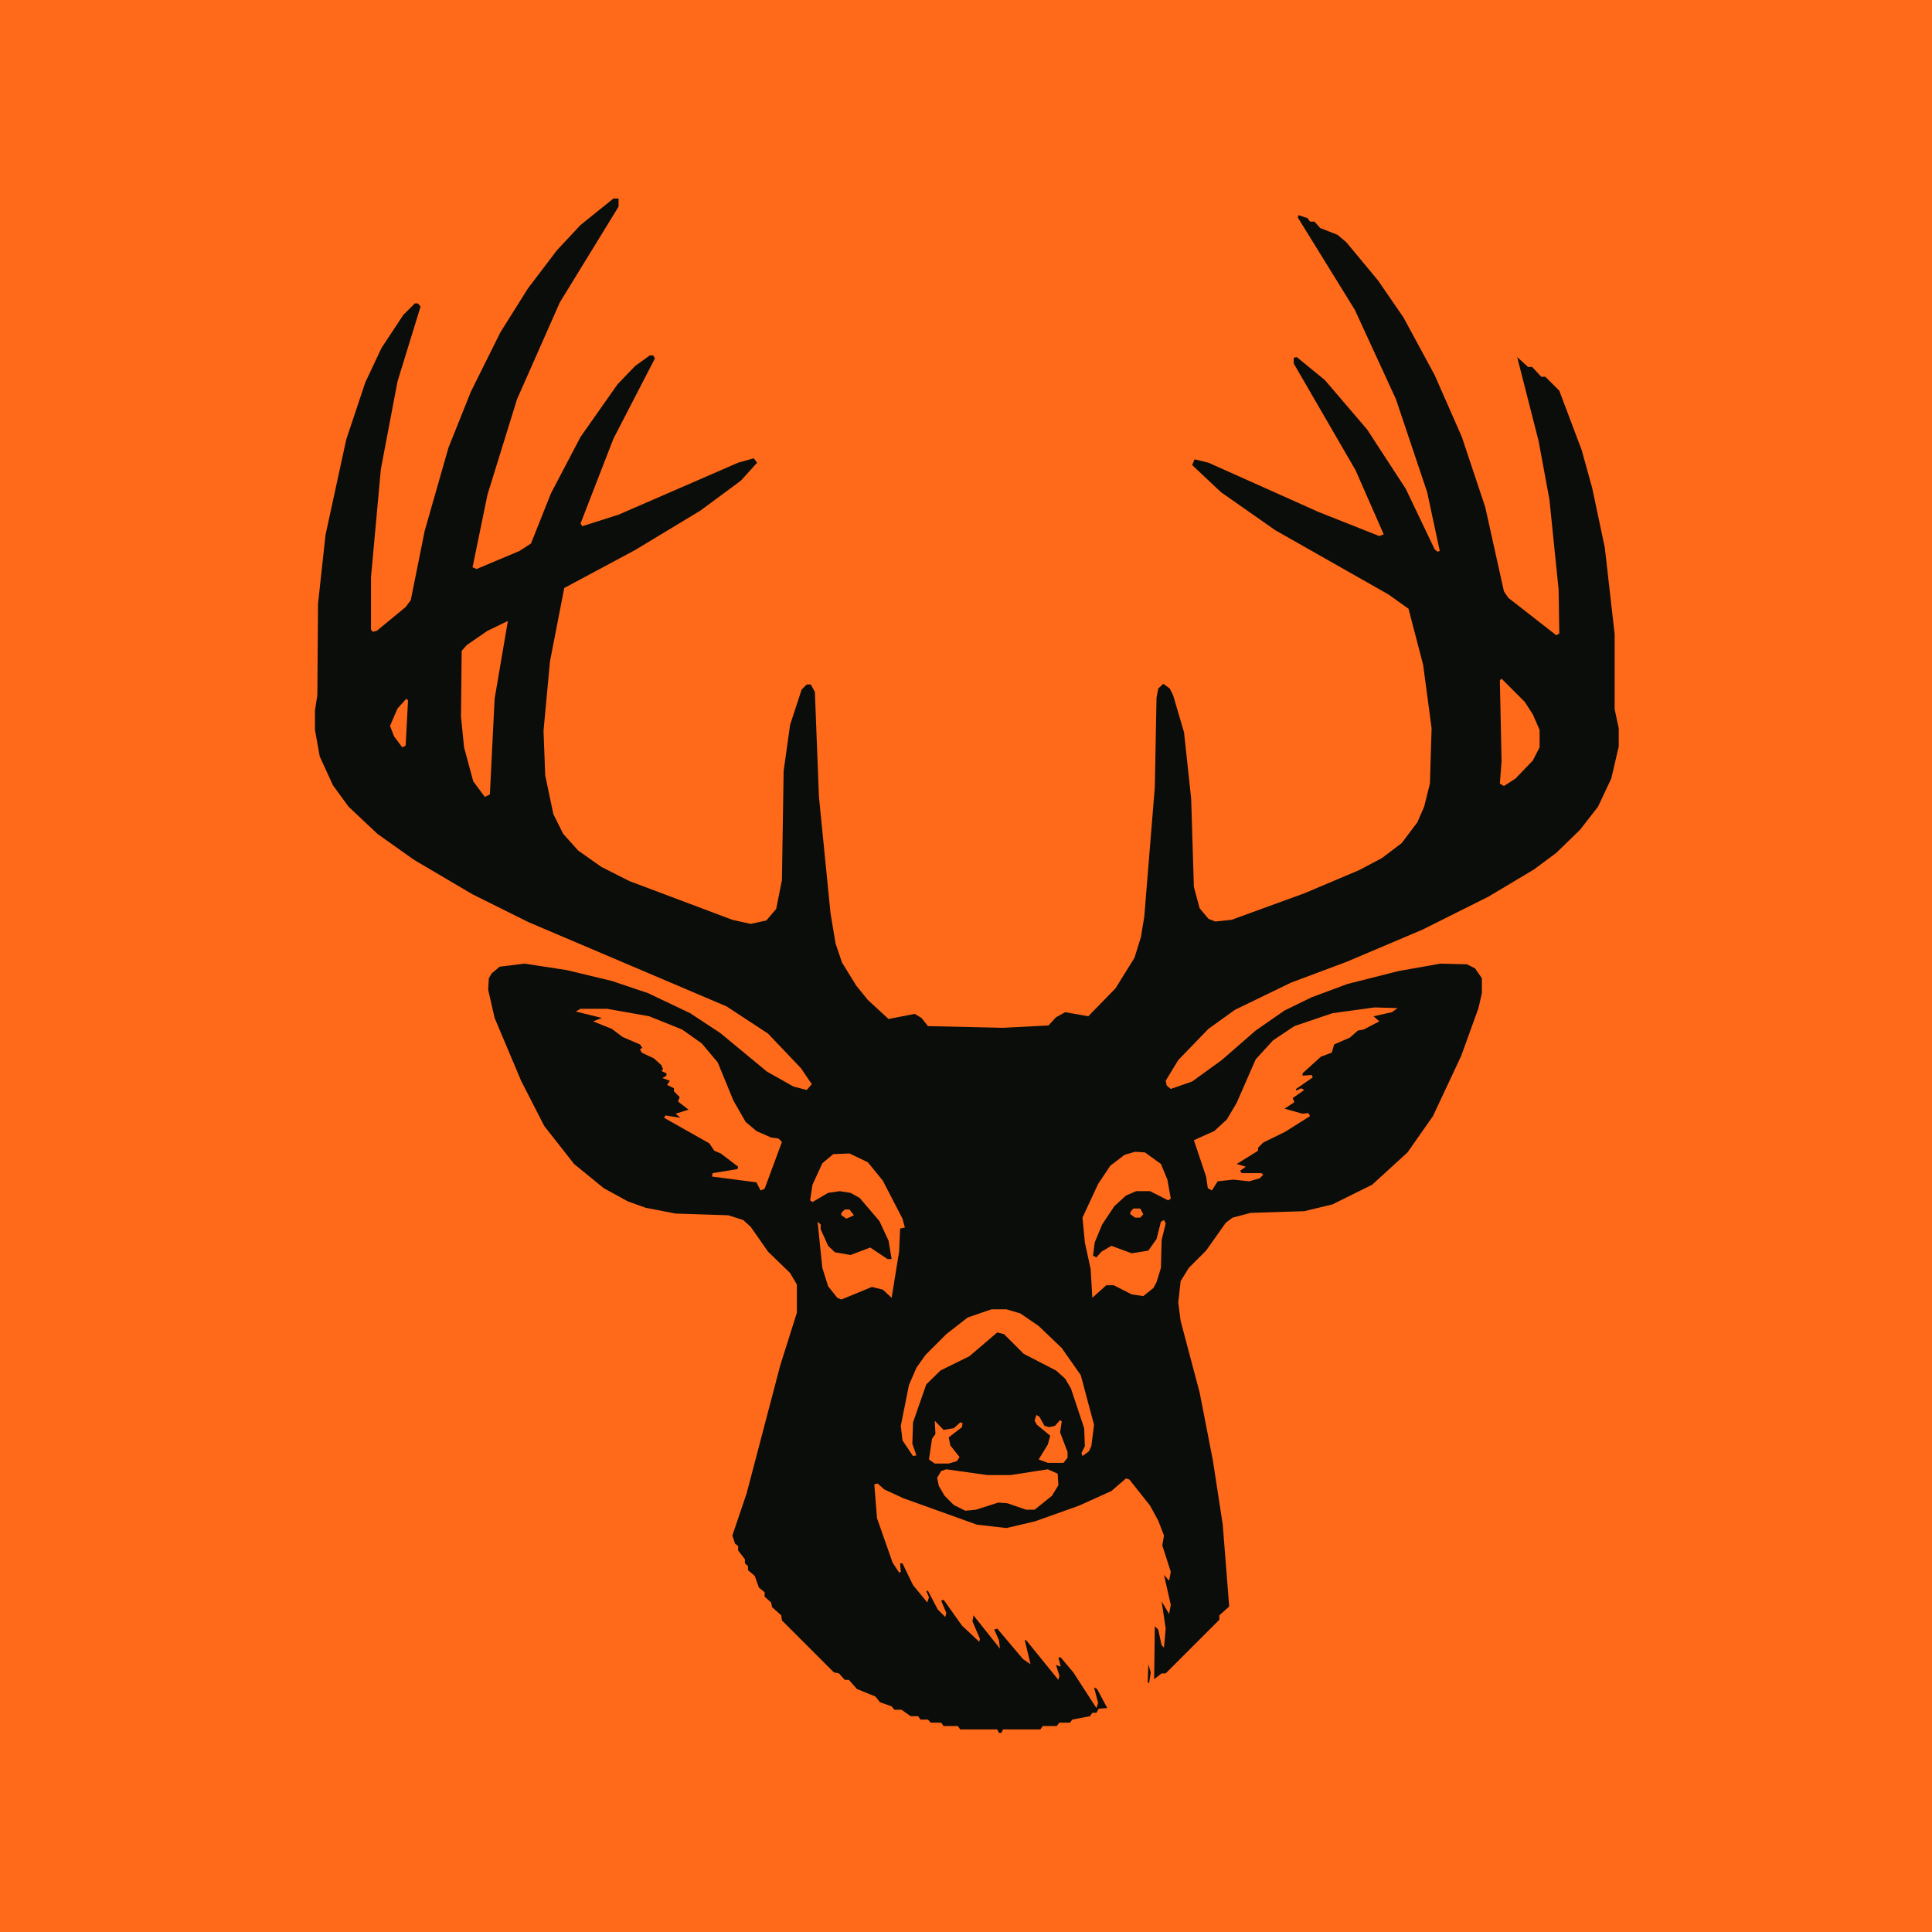
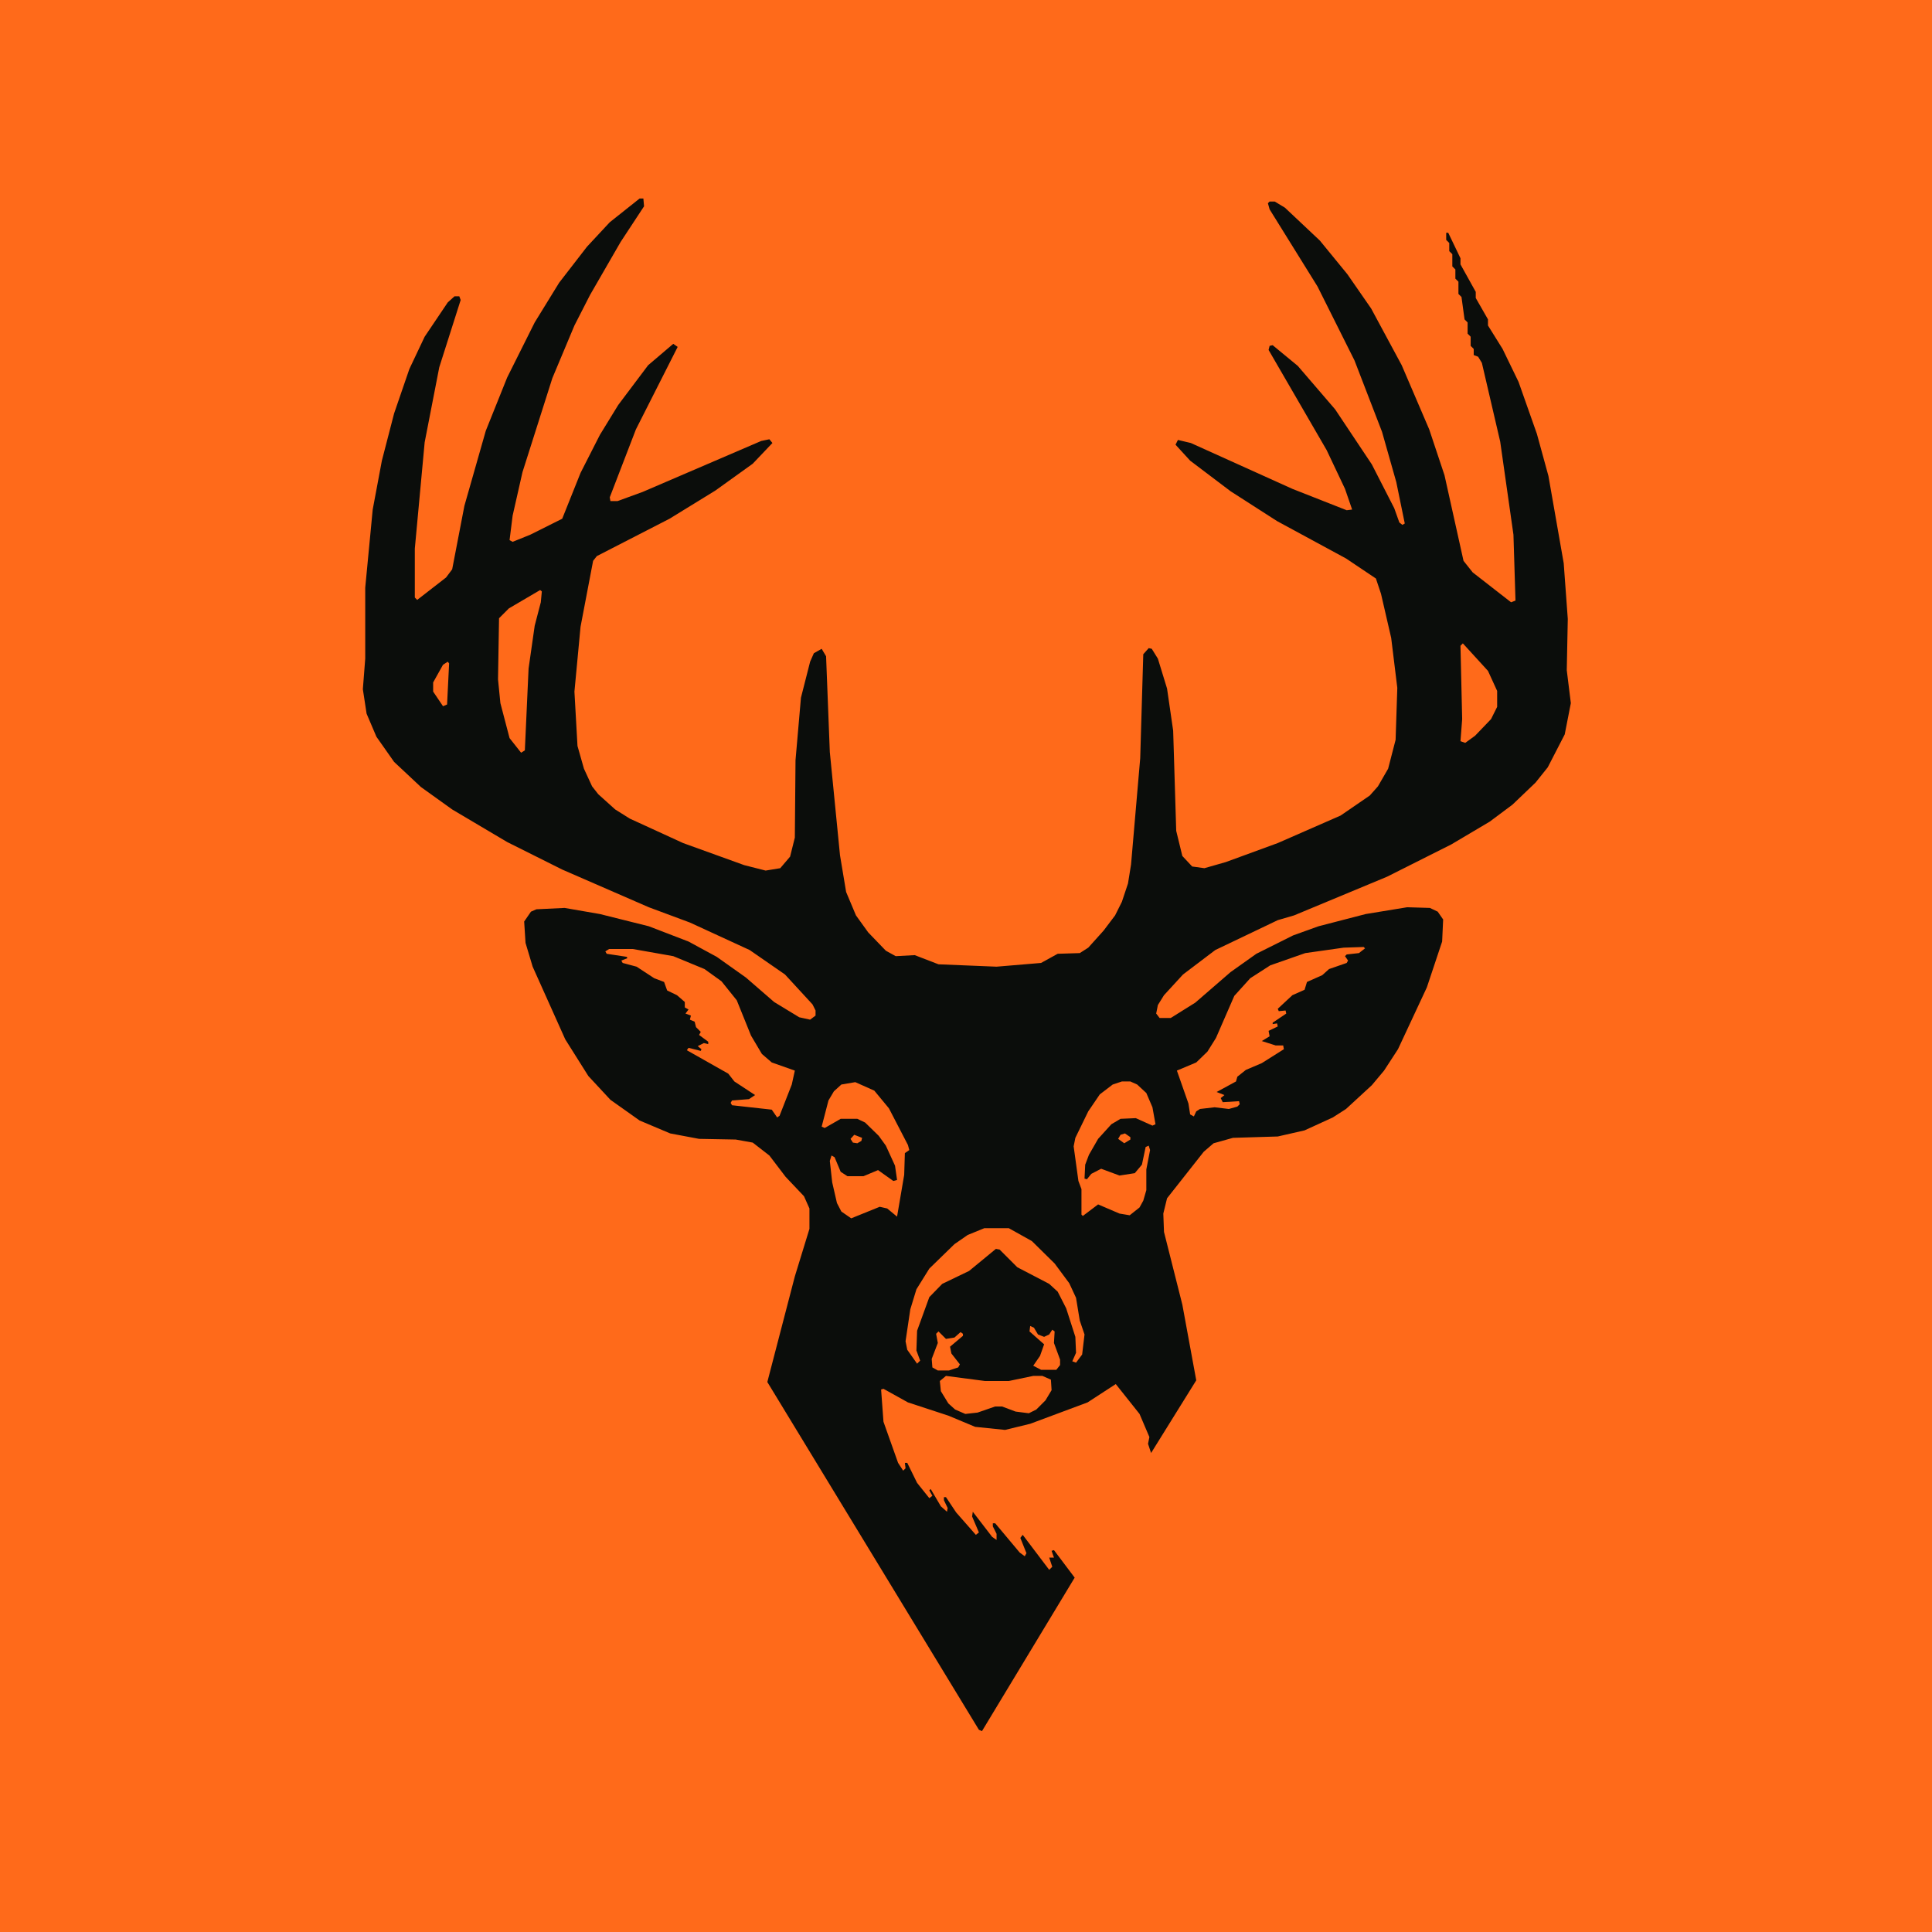
<svg xmlns="http://www.w3.org/2000/svg" viewBox="0 0 512 512">
  <rect width="512" height="512" fill="#FF6A1A" />
  <g transform="translate(256 256) scale(0.9) translate(-256 -256)" fill="#0B0D0B">
-     <path fill-rule="evenodd" d="M309.7 461.6L309.5 466.9L309.9 467.2L310.4 464.0ZM152.2 30.0L142.5 37.8L135.5 45.3L127.0 56.5L118.9 69.4L110.2 86.9L103.6 103.4L96.6 127.9L92.5 148.3L91.0 150.3L82.5 157.3L81.3 157.6L80.8 156.9L80.8 141.5L83.7 109.7L88.6 83.9L95.4 61.8L94.6 60.9L93.7 60.9L90.3 64.3L83.9 74.0L79.1 84.2L73.5 101.0L67.4 129.1L65.2 149.3L65.0 176.3L64.3 180.7L64.3 186.5L65.7 194.3L69.6 202.8L74.2 209.1L82.7 217.1L93.4 224.7L110.7 234.9L127.2 243.1L185.5 267.9L197.7 275.9L207.4 286.1L210.6 290.8L209.1 292.5L205.2 291.5L197.4 287.1L183.6 275.7L174.8 269.9L162.4 264.0L151.7 260.4L138.4 257.2L126.0 255.3L118.7 256.2L116.3 258.2L115.5 259.6L115.3 263.0L117.2 271.3L125.0 289.8L131.8 303.1L140.6 314.3L149.3 321.4L156.4 325.3L161.7 327.2L170.5 328.9L186.0 329.4L190.4 330.8L192.6 332.8L197.7 340.1L204.2 346.4L206.2 349.8L206.2 358.1L201.3 373.6L191.4 411.3L187.2 423.7L188.0 426.1L188.9 426.8L188.9 428.1L190.9 430.7L190.9 431.9L191.8 432.7L191.8 433.9L193.8 435.6L195.0 439.0L196.7 440.4L196.7 441.7L198.6 443.4L198.9 444.8L201.6 447.2L201.8 448.7L217.1 464.0L218.6 464.3L220.3 466.2L221.5 466.2L223.9 468.9L229.3 471.1L230.7 472.8L234.1 474.0L234.9 475.0L237.0 475.0L239.7 476.9L241.9 476.9L242.6 477.9L244.8 477.9L245.6 478.8L248.7 478.8L249.4 479.8L253.6 479.8L254.3 480.8L265.2 480.8L265.7 481.8L266.4 481.8L266.9 480.8L277.9 480.8L278.6 479.8L282.7 479.8L283.5 478.8L286.6 478.8L287.3 477.9L292.5 476.9L293.2 475.9L294.4 475.9L295.1 474.7L297.6 474.5L294.6 468.9L293.7 468.4L294.9 473.0L294.4 474.5L287.6 464.0L283.9 459.6L283.2 459.6L283.9 462.3L282.5 461.8L283.5 465.0L283.2 466.2L273.7 454.5L273.3 454.5L275.0 461.6L272.8 460.1L265.2 451.1L264.3 451.4L265.7 454.5L266.0 457.0L258.2 447.2L257.9 449.0L260.1 454.1L259.9 455.0L254.8 450.2L249.4 442.6L248.7 442.9L250.2 446.5L249.9 447.7L247.7 445.5L244.8 440.0L244.3 440.0L245.1 441.9L244.6 443.4L240.4 438.3L237.3 431.9L236.6 431.9L236.8 434.4L236.3 434.6L234.4 431.7L229.8 418.6L229.0 408.6L230.0 408.4L231.9 410.1L237.5 412.7L259.2 420.5L267.9 421.5L276.4 419.5L289.3 414.9L298.8 410.6L303.1 406.9L304.1 407.2L310.2 414.9L312.6 419.3L314.3 423.7L313.8 426.6L316.3 434.4L315.8 437.0L314.3 435.3L316.3 444.1L315.8 446.8L313.6 443.1L314.8 451.1L314.3 456.7L313.6 456.0L312.6 451.4L311.6 450.4L311.4 466.0L313.6 464.3L314.8 464.3L330.6 448.5L330.6 447.2L333.5 444.6L331.6 420.5L328.7 401.6L324.8 381.6L319.2 360.5L318.5 355.1L319.2 348.8L321.6 344.9L326.7 339.8L332.5 331.6L334.5 330.1L339.8 328.7L355.6 328.2L363.9 326.2L375.6 320.4L386.0 310.9L393.5 300.2L401.8 282.5L406.9 268.4L407.9 264.0L407.9 259.6L405.9 256.7L403.5 255.5L395.7 255.3L383.3 257.5L368.3 261.3L357.8 265.2L349.8 269.1L341.3 275.0L331.3 283.7L322.6 290.0L316.3 292.2L315.1 291.2L314.8 289.8L318.5 283.7L327.4 274.5L335.2 268.9L351.7 260.9L368.0 254.8L390.4 245.3L409.8 235.6L423.2 227.6L429.8 222.7L436.8 215.9L442.1 209.1L446.0 200.8L448.2 191.4L448.2 186.0L447.0 180.4L447.0 158.3L444.1 132.8L440.4 115.3L437.3 104.1L430.7 86.6L426.6 82.5L425.4 82.5L422.7 79.6L421.5 79.6L418.3 76.7L424.6 101.4L427.8 118.7L430.5 145.2L430.7 158.1L429.8 158.6L415.7 147.6L414.4 145.7L408.9 120.9L402.0 100.2L394.0 82.0L384.8 65.0L377.3 54.1L368.0 42.9L365.4 40.7L360.3 38.7L358.6 36.8L357.3 36.8L356.6 35.8L353.9 34.9L353.7 35.6L370.5 62.8L382.6 89.1L391.8 116.5L395.5 133.8L394.8 134.0L394.0 133.3L385.5 115.5L374.1 98.0L361.7 83.5L353.4 76.7L352.5 76.9L352.5 78.6L370.7 110.0L379.0 128.9L377.7 129.4L359.8 122.3L327.4 107.8L323.3 106.8L322.6 108.5L331.1 116.5L347.1 127.7L380.4 146.6L386.3 150.8L390.6 167.3L393.1 186.0L392.6 202.3L390.9 209.1L388.9 213.7L384.3 219.8L378.5 224.2L371.7 227.8L355.6 234.6L334.2 242.4L329.4 242.9L327.4 242.1L324.8 239.0L323.1 232.7L322.3 206.7L320.2 187.2L317.0 176.3L316.0 174.3L314.1 172.9L312.6 174.3L312.1 177.0L311.6 203.3L308.5 241.4L307.5 247.5L305.6 253.6L300.0 262.6L292.0 270.8L285.2 269.6L282.5 271.1L280.3 273.5L266.9 274.2L244.8 273.7L242.9 271.3L240.9 270.1L233.2 271.6L227.1 266.0L223.7 261.8L219.5 255.0L217.6 249.4L216.1 240.4L212.7 206.2L211.5 175.3L210.3 173.1L209.1 173.1L207.6 174.6L204.2 185.0L202.3 198.6L201.8 230.7L200.1 239.2L197.2 242.6L192.6 243.6L187.2 242.4L156.9 231.0L148.6 226.8L141.8 222.0L137.4 217.1L134.5 211.3L132.1 199.9L131.6 186.7L133.5 166.3L137.7 144.7L158.6 133.5L177.8 121.9L189.7 113.1L194.5 107.8L193.5 106.5L188.9 107.8L153.7 123.1L143.0 126.5L142.5 125.7L152.2 100.7L164.4 77.1L163.9 76.2L162.9 76.2L158.6 79.3L153.4 84.7L142.5 100.2L133.8 116.8L127.9 131.6L124.5 133.8L111.9 139.1L110.7 138.6L115.1 117.2L123.8 89.1L136.4 60.6L153.7 32.4L153.7 30.0ZM247.5 406.7L248.7 404.7L250.2 404.2L262.3 405.9L269.1 405.9L280.1 404.2L283.0 405.5L283.2 408.9L281.3 412.0L276.2 416.1L273.7 416.1L268.2 414.2L265.5 414.0L258.9 416.1L255.8 416.4L252.4 414.7L249.7 412.0L248.0 409.1ZM246.8 389.9L249.4 392.6L252.4 392.1L254.3 390.4L255.0 390.6L254.8 391.8L250.9 394.8L251.4 397.2L254.1 400.6L253.3 401.8L250.9 402.5L246.8 402.5L245.1 401.3L246.0 395.2L247.0 393.8ZM276.7 388.2L277.6 388.7L279.1 391.4L280.5 391.8L282.2 391.4L283.7 389.7L284.2 390.1L283.7 393.3L285.9 399.1L285.9 400.8L284.7 402.3L280.1 402.3L277.4 401.3L280.1 396.9L280.8 394.3L276.9 391.1L276.2 389.9ZM241.4 374.3L244.1 370.5L250.2 364.4L256.5 359.5L263.5 357.1L267.9 357.1L272.0 358.3L277.4 362.0L284.2 368.5L289.8 376.5L293.7 391.1L292.9 397.4L292.2 398.9L290.3 400.3L290.0 399.4L291.0 397.4L290.8 392.1L286.9 380.4L285.2 377.5L282.5 375.1L273.0 370.2L267.2 364.4L265.2 363.9L257.0 370.9L248.5 375.1L244.3 379.2L240.4 390.4L240.2 396.7L241.4 400.1L240.4 400.3L237.3 395.7L236.8 391.4L239.2 379.4ZM219.3 328.7L220.3 327.7L221.7 327.7L223.0 329.4L220.8 330.4L219.3 329.4ZM304.4 328.4L305.3 327.4L307.3 327.4L308.2 329.1L307.3 330.1L305.8 330.1L304.4 329.1ZM216.9 311.4L221.7 311.2L227.1 313.8L231.5 319.2L237.3 330.4L238.0 333.0L236.6 333.3L236.3 340.1L234.1 353.7L231.5 351.3L228.3 350.5L219.3 354.2L218.1 353.7L215.4 350.3L213.7 344.9L212.3 331.3L213.2 332.1L213.2 333.5L215.4 338.4L217.4 340.3L222.0 341.1L227.8 338.9L232.9 342.3L234.1 342.3L233.2 336.9L230.5 331.1L224.7 324.3L222.0 322.8L218.8 322.3L215.4 322.8L210.8 325.5L210.1 325.0L210.8 320.4L213.7 314.1ZM308.7 310.9L313.4 314.3L315.3 318.9L316.3 324.5L315.5 325.0L310.2 322.3L306.1 322.3L303.1 323.6L299.7 326.7L296.1 332.1L293.9 337.4L293.4 341.3L294.4 341.8L295.9 340.1L298.8 338.4L304.8 340.6L309.7 339.8L312.1 336.4L313.4 331.3L314.3 330.8L314.8 331.8L313.6 336.7L313.4 344.9L312.1 349.1L311.2 350.8L308.2 353.2L304.8 352.7L299.5 350.0L297.3 350.0L293.2 353.7L292.7 345.2L291.0 337.4L290.3 330.1L294.9 320.2L298.5 314.8L302.7 311.6L305.8 310.7ZM141.1 269.4L142.5 268.6L150.3 268.6L162.7 270.8L172.4 274.7L178.2 278.8L182.9 284.4L187.5 295.6L191.1 301.9L194.3 304.6L198.6 306.5L200.8 306.8L201.8 307.8L196.7 321.6L195.5 322.1L194.3 319.7L181.2 318.0L181.4 317.0L188.7 315.8L188.9 315.1L183.8 311.2L181.9 310.4L180.4 308.2L167.1 300.7L167.5 300.0L171.9 300.7L170.5 299.5L174.3 298.3L171.2 295.9L171.7 294.6L170.0 292.9L170.0 292.0L168.0 291.0L168.8 289.8L166.6 289.0L167.8 288.3L167.8 287.6L166.3 286.9L166.8 286.4L166.3 285.2L164.1 283.2L160.5 281.5L160.0 280.5L160.7 280.1L160.0 279.1L154.9 276.9L151.7 274.5L146.2 272.3L148.8 271.3ZM383.1 268.4L381.4 269.6L376.0 270.8L377.7 272.3L373.1 274.7L371.4 275.0L369.0 277.1L364.4 279.1L363.7 281.5L360.5 282.7L355.1 287.6L355.1 288.3L357.8 288.1L358.1 288.8L353.2 292.2L353.2 292.7L354.7 292.0L355.6 292.5L352.2 294.9L352.7 296.1L349.8 298.0L355.1 299.5L356.8 299.3L357.3 300.2L350.0 304.8L343.5 308.0L342.0 309.5L342.0 310.4L335.7 314.3L338.4 315.1L336.7 316.3L337.2 317.0L343.0 317.0L343.5 317.5L342.5 318.5L339.4 319.4L334.7 318.9L330.1 319.4L328.4 322.1L327.2 321.4L326.7 318.0L323.1 307.3L329.1 304.6L332.8 301.2L335.7 296.3L341.3 283.5L346.4 277.9L352.7 273.7L363.9 269.9L376.3 268.2ZM91.2 177.3L91.7 177.8L91.0 191.1L90.0 191.6L87.6 188.4L86.4 185.3L88.6 180.2ZM413.7 171.4L420.5 178.2L422.9 181.9L424.9 186.5L424.9 191.6L422.9 195.5L417.8 200.8L414.4 203.0L413.2 202.3L413.7 195.7L413.2 171.9ZM121.1 154.4L117.2 177.3L115.8 205.5L114.3 206.2L110.9 201.6L108.2 191.6L107.3 182.6L107.5 163.2L109.0 161.5L115.1 157.3Z" />
+     <path fill-rule="evenodd" d="M159.9 30.0L151.1 37.0L144.4 44.2L136.2 54.8L129.0 66.5L120.9 82.7L114.6 98.4L108.3 120.5L104.7 139.2L102.9 141.6L94.4 148.2L93.7 147.5L93.7 133.1L96.6 101.8L100.9 79.7L107.2 59.9L106.8 58.8L105.4 58.8L103.4 60.6L96.6 70.7L92.1 80.2L87.6 93.3L84.0 107.2L81.3 121.6L79.1 144.6L79.1 165.5L78.4 174.5L79.5 181.7L82.4 188.5L87.6 195.9L95.5 203.3L104.7 209.9L120.9 219.5L137.1 227.6L162.6 238.7L174.7 243.2L192.3 251.3L202.7 258.5L210.8 267.3L211.7 269.1L211.7 270.6L210.1 271.8L206.9 271.1L199.5 266.6L191.2 259.4L182.6 253.3L174.3 248.8L162.6 244.3L148.2 240.7L137.8 238.9L129.5 239.3L127.9 240.0L125.9 242.9L126.3 249.2L128.4 256.2L138.0 277.6L144.8 288.4L151.3 295.4L159.9 301.5L168.9 305.3L177.4 306.9L188.2 307.1L193.2 308.0L198.1 311.8L202.9 318.1L208.3 323.8L209.9 327.4L209.9 333.4L205.6 347.4L197.5 378.5L259.8 480.9L260.7 481.3L288.0 436.1L281.9 428.0L281.2 428.2L281.9 430.2L280.5 430.2L281.4 432.9L280.5 433.8L272.7 423.5L272.0 424.4L273.8 428.9L273.3 429.8L271.8 428.7L264.6 420.1L263.9 420.1L263.9 421.0L265.0 423.2L265.0 425.0L263.7 424.1L258.0 416.7L257.8 418.1L259.8 422.8L258.9 423.5L253.1 416.9L250.1 412.4L249.5 412.4L249.5 413.3L250.6 415.6L250.4 416.7L248.6 415.1L245.6 410.0L245.2 410.4L246.1 412.0L245.2 412.7L241.6 408.2L238.7 402.3L238.0 402.3L238.2 403.9L237.5 404.6L236.0 402.3L231.7 390.2L231.0 380.7L231.7 380.5L238.9 384.5L250.8 388.4L258.7 391.7L267.5 392.6L274.9 390.8L291.8 384.5L300.1 379.1L307.1 387.9L310.0 394.7L309.6 396.7L310.5 399.4L323.8 378.0L319.7 355.7L314.3 334.3L314.1 328.9L315.2 324.4L326.0 310.7L328.9 308.2L334.6 306.6L347.8 306.2L355.7 304.4L364.0 300.6L367.9 298.1L375.5 291.1L379.1 286.8L383.2 280.5L391.7 262.3L396.2 248.8L396.5 242.3L394.9 240.0L392.6 238.9L385.9 238.7L373.7 240.7L359.8 244.3L352.3 247.0L341.5 252.4L333.9 257.8L323.5 266.8L316.3 271.3L313.0 271.3L312.0 270.0L312.5 267.5L314.3 264.6L319.9 258.5L329.4 251.3L347.8 242.5L352.6 241.1L380.0 229.7L398.9 220.2L410.2 213.5L416.9 208.5L423.7 202.0L427.3 197.5L432.3 187.8L434.1 178.6L432.9 168.9L433.2 153.8L432.0 137.4L427.5 111.7L424.1 99.3L418.7 84.0L414.0 74.3L409.7 67.4L409.7 65.6L406.1 59.3L406.1 57.5L401.6 49.4L401.6 47.6L398.0 40.1L397.4 40.1L397.4 42.2L398.3 43.1L398.3 45.5L399.2 46.4L399.2 50.0L400.1 50.9L400.1 53.6L401.0 54.5L401.0 58.1L401.9 59.0L402.8 65.6L403.7 66.5L403.7 69.8L404.6 70.7L404.6 73.4L405.5 74.3L405.5 76.1L406.8 76.6L407.9 78.4L413.3 101.6L417.2 129.0L417.8 148.4L416.5 148.9L405.2 140.1L402.5 136.7L396.9 111.5L392.4 98.0L384.3 79.1L375.3 62.4L368.3 52.3L360.2 42.4L349.9 32.7L346.9 30.9L345.4 30.9L344.9 31.4L345.4 33.2L359.5 55.9L370.4 77.7L378.5 98.7L382.7 113.5L385.2 125.7L384.5 126.1L383.6 125.4L382.1 121.2L375.5 108.3L364.7 92.1L353.7 79.3L346.3 73.2L345.4 73.4L345.1 74.6L362.2 104.1L367.6 115.5L369.7 121.6L368.1 121.8L352.1 115.5L322.2 102.0L318.4 101.1L317.7 102.5L322.0 107.2L333.9 116.2L347.6 125.0L367.9 136.0L376.7 141.9L378.2 146.4L381.2 159.4L383.0 174.1L382.5 189.4L380.3 197.9L377.3 203.1L374.9 205.8L366.3 211.7L347.8 219.8L332.5 225.4L326.2 227.2L322.6 226.7L319.7 223.6L317.9 216.2L317.0 186.7L315.2 174.3L312.5 165.5L310.7 162.6L309.8 162.4L308.2 164.2L307.3 194.8L304.6 226.1L303.7 231.7L301.9 237.1L299.9 241.1L296.5 245.6L292.0 250.6L289.5 252.2L283.0 252.4L278.1 255.1L265.0 256.2L247.9 255.5L240.9 252.8L235.3 253.1L232.4 251.5L227.2 246.1L223.6 241.1L220.7 234.2L218.9 223.4L215.9 193.0L214.8 164.8L213.5 162.6L211.2 163.9L210.1 166.4L207.4 177.0L205.8 195.4L205.6 218.2L204.2 223.8L201.3 227.2L197.0 227.9L190.7 226.3L172.7 219.8L157.0 212.6L152.7 209.9L147.7 205.4L145.9 203.1L143.5 197.9L141.6 191.2L140.7 175.2L142.5 156.1L146.2 136.7L147.3 135.3L168.7 124.3L182.2 116.0L193.2 108.1L199.0 102.0L198.1 100.9L195.7 101.4L160.8 116.4L153.4 119.1L151.3 119.1L151.1 118.0L158.8 98.0L171.1 73.7L169.8 72.8L162.4 79.1L153.6 90.8L148.2 99.6L142.5 110.8L137.1 124.3L127.7 129.0L122.5 131.1L121.6 130.6L122.5 123.4L125.4 110.6L134.2 82.9L140.7 67.4L145.3 58.4L154.3 42.8L161.2 32.3L161.0 30.0ZM248.3 378.2L250.1 376.7L261.6 378.2L268.6 378.2L275.8 376.7L278.5 376.7L281.0 377.8L281.2 380.9L279.4 383.9L276.7 386.6L274.5 387.7L270.6 387.2L266.6 385.7L264.6 385.7L259.4 387.5L255.8 387.9L252.8 386.6L250.8 384.8L248.6 381.2ZM247.9 363.6L250.1 365.8L252.6 365.4L254.4 363.8L255.1 364.3L255.1 364.9L251.3 368.1L251.7 370.1L254.2 373.3L253.7 374.2L251.0 375.1L247.7 375.1L246.1 374.2L245.9 371.7L247.7 367.0L247.2 364.3ZM274.9 362.0L276.0 362.5L277.2 364.5L279.0 365.2L280.5 364.5L281.4 363.1L282.1 363.6L281.9 367.0L283.7 371.9L283.7 373.5L282.6 374.9L278.1 374.9L275.8 373.7L277.8 370.8L279.0 367.4L274.7 363.6ZM241.4 351.2L245.2 345.1L252.6 337.9L256.5 335.2L261.4 333.2L268.6 333.2L275.4 337.0L282.1 343.6L286.4 349.4L288.4 353.7L289.5 360.4L290.9 364.5L290.2 370.4L288.4 372.8L287.3 372.4L288.4 369.9L288.2 365.2L285.5 356.8L283.0 351.9L280.5 349.6L271.1 344.7L265.9 339.5L264.8 339.3L256.9 345.8L249.0 349.6L245.2 353.5L241.6 363.4L241.4 369.2L242.5 372.2L241.6 373.1L238.7 369.0L238.2 366.5L239.6 357.1ZM222.0 306.9L223.1 305.7L225.4 306.6L225.2 307.5L224.0 308.2L222.7 308.0ZM301.5 305.7L302.8 305.3L304.4 306.4L304.4 307.1L302.6 308.2L300.8 306.9ZM219.3 290.9L223.4 290.2L229.0 292.7L233.3 297.9L238.9 308.7L239.3 310.2L238.0 311.1L237.8 317.5L235.7 329.8L232.8 327.4L230.6 326.9L222.2 330.3L219.3 328.3L218.0 325.8L216.6 319.7L215.9 313.4L216.4 311.8L217.3 312.3L219.1 316.6L221.1 317.9L225.8 317.9L230.1 316.1L234.6 319.3L235.7 319.0L235.1 314.8L232.4 308.9L230.3 306.0L226.3 302.1L224.0 301.0L219.1 301.0L214.4 303.7L213.5 303.3L215.5 295.6L217.1 292.9ZM304.4 290.0L306.4 290.9L309.1 293.4L310.9 297.6L311.8 302.6L310.9 303.0L306.0 300.8L301.5 301.0L298.8 302.6L294.9 306.9L292.2 311.6L291.1 314.5L290.9 318.6L291.6 318.8L292.9 317.2L295.8 315.7L301.2 317.7L305.7 317.0L307.8 314.5L308.9 309.3L309.8 308.9L310.2 310.2L309.1 315.9L309.1 322.0L308.2 325.1L307.1 327.1L304.2 329.4L301.2 328.9L294.9 326.2L290.4 329.6L290.0 329.2L290.0 321.7L289.1 319.3L287.7 309.1L288.2 306.6L292.0 298.8L295.4 293.8L299.2 290.9L301.9 290.0ZM149.8 251.7L150.9 251.0L157.9 251.0L169.8 253.1L179.0 256.9L184.0 260.5L188.5 266.1L192.7 276.5L195.9 281.9L198.8 284.4L205.6 286.8L204.7 290.9L201.1 300.1L200.4 300.6L198.8 298.3L187.1 297.0L186.7 296.3L187.1 295.6L192.1 295.2L193.9 294.0L187.8 290.0L186.0 287.7L173.8 280.8L174.3 280.1L177.9 281.0L178.1 280.5L177.0 279.6L178.8 278.7L180.1 279.0L180.1 278.3L177.4 276.3L177.9 275.4L176.5 274.0L176.1 272.4L174.7 271.8L175.0 270.6L173.4 270.0L174.3 268.8L173.2 268.2L173.2 266.6L170.9 264.6L168.0 263.2L167.1 260.7L164.2 259.6L159.0 256.2L154.9 255.1L154.5 254.4L156.3 253.7L156.1 253.3L150.2 252.4ZM373.5 250.8L371.7 252.2L368.1 252.6L367.6 253.1L368.5 254.4L368.1 255.1L362.9 256.9L360.9 258.7L356.4 260.7L355.7 263.0L352.1 264.6L347.8 268.6L348.1 269.3L350.1 269.1L350.3 270.0L346.3 272.7L346.3 273.1L347.6 272.9L347.8 273.8L345.1 275.1L345.4 276.7L343.1 278.1L347.2 279.4L349.4 279.4L349.6 280.5L343.1 284.6L338.4 286.6L335.9 288.6L335.5 290.0L329.8 293.1L332.1 294.0L331.0 294.9L331.6 296.1L336.4 295.8L336.6 296.7L335.9 297.4L333.4 298.1L329.2 297.6L324.9 298.1L323.8 298.8L323.1 300.3L322.0 299.7L321.5 296.5L318.1 286.8L323.8 284.4L327.1 281.2L329.6 277.2L335.0 264.8L339.7 259.6L345.6 255.8L355.9 252.2L367.2 250.6L373.1 250.4ZM103.4 166.4L103.8 166.9L103.2 179.0L102.0 179.5L99.1 175.2L99.1 172.5L102.0 167.3ZM402.3 161.0L409.7 169.1L412.4 175.0L412.4 179.7L410.6 183.3L405.9 188.2L403.0 190.3L401.6 189.8L402.1 183.3L401.6 161.7ZM130.6 145.3L131.1 145.7L130.8 148.9L129.0 155.8L127.2 168.4L126.1 192.5L125.0 193.2L121.6 188.9L118.9 178.6L118.2 171.6L118.5 153.6L121.4 150.7Z" />
  </g>
</svg>
